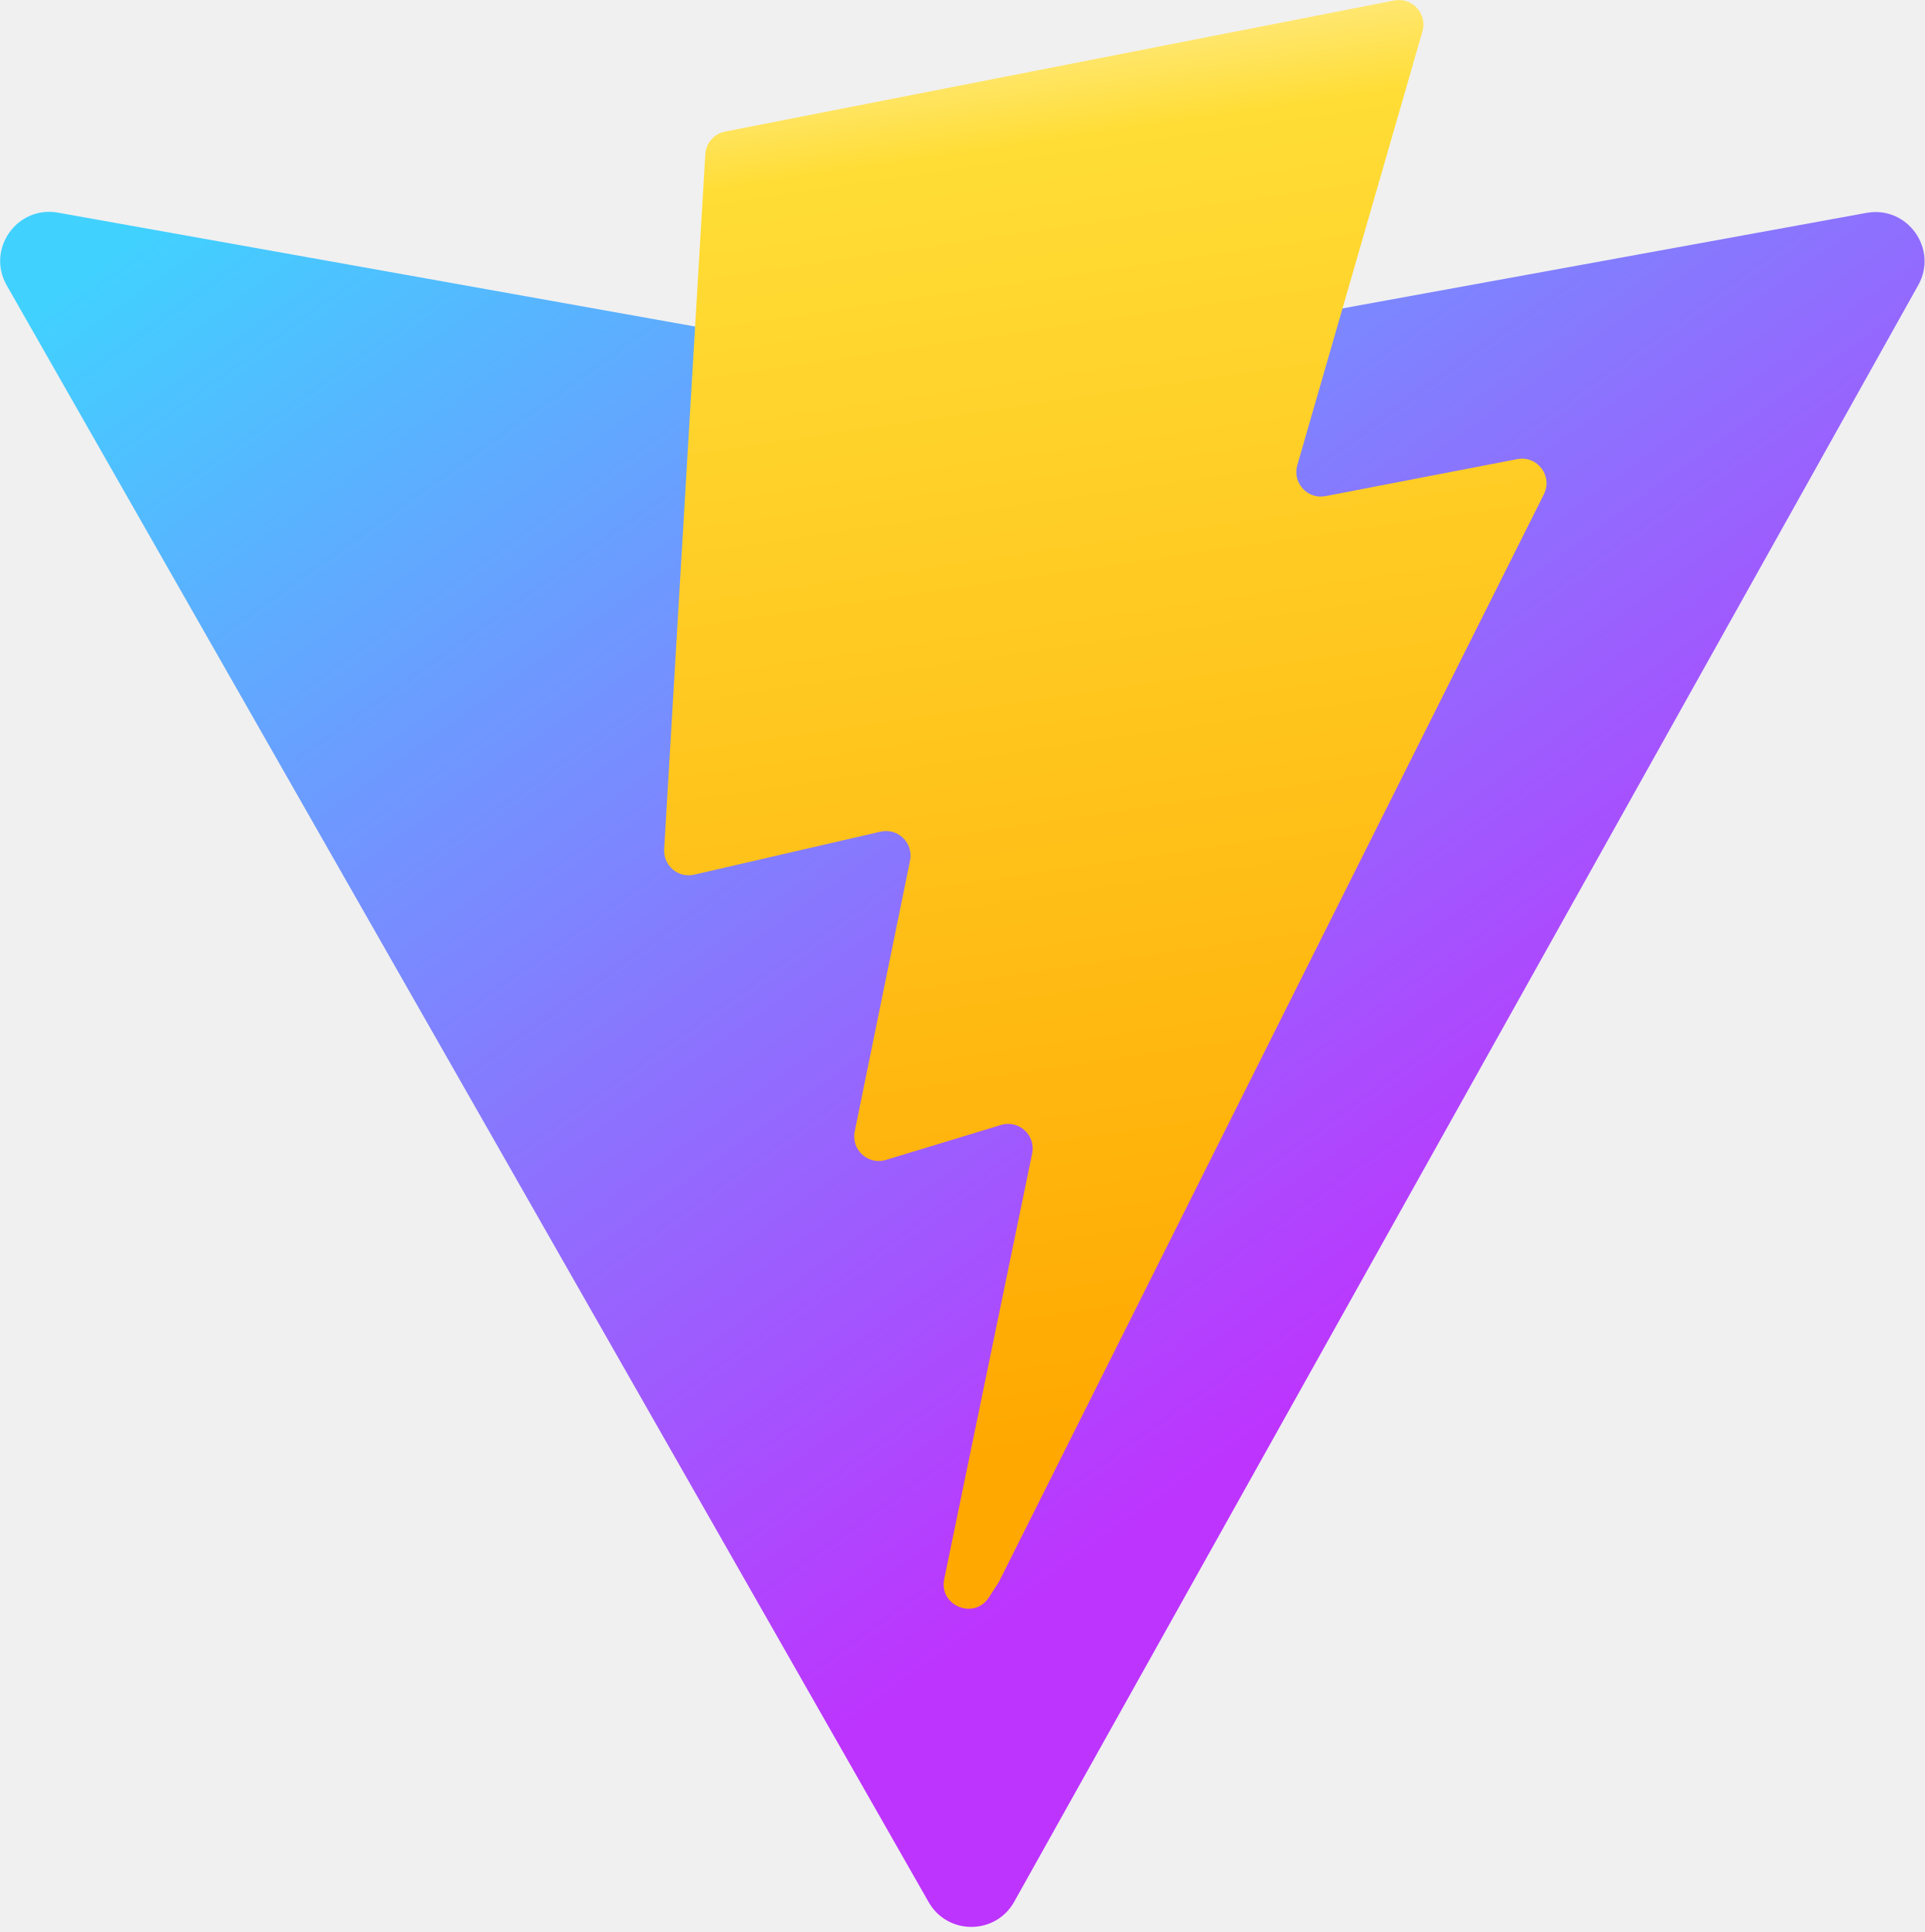
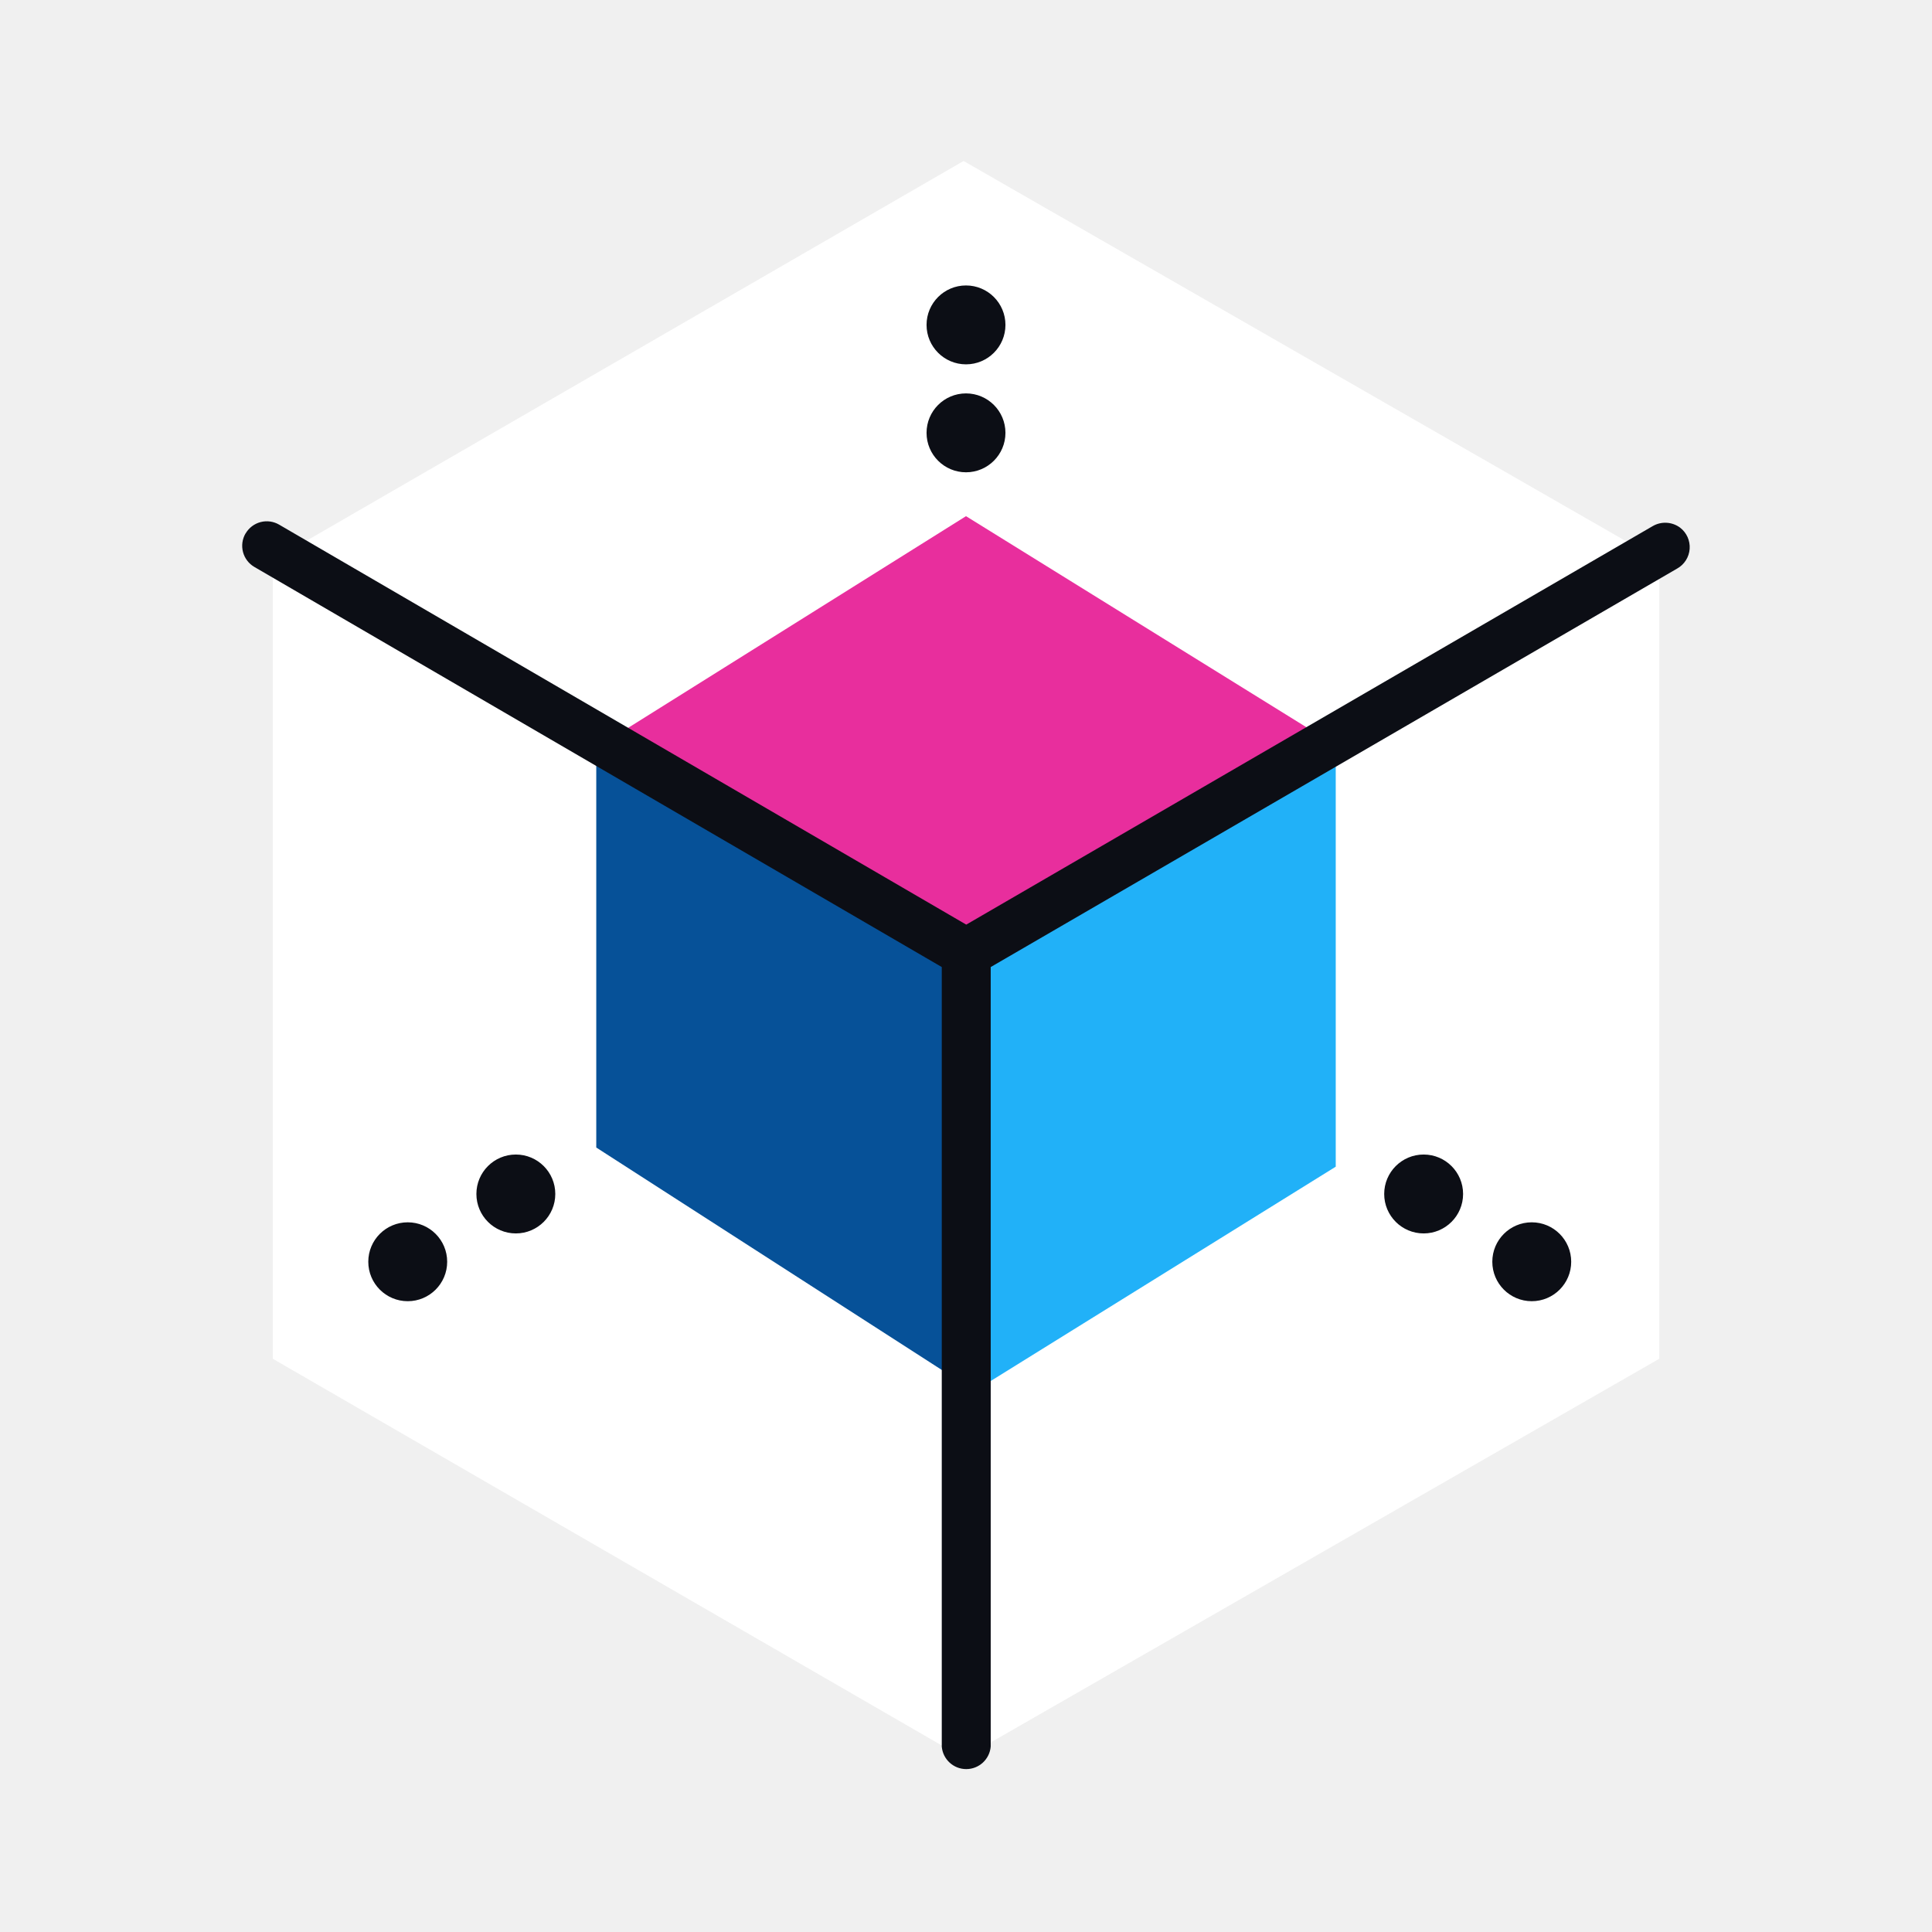
- <svg xmlns="http://www.w3.org/2000/svg" aria-hidden="true" role="img" class="iconify iconify--logos" width="31.88" height="32" preserveAspectRatio="xMidYMid meet" viewBox="0 0 256 257">
-   <defs>
-     <linearGradient id="IconifyId1813088fe1fbc01fb466" x1="-.828%" x2="57.636%" y1="7.652%" y2="78.411%">
-       <stop offset="0%" stop-color="#41D1FF" />
-       <stop offset="100%" stop-color="#BD34FE" />
-     </linearGradient>
-     <linearGradient id="IconifyId1813088fe1fbc01fb467" x1="43.376%" x2="50.316%" y1="2.242%" y2="89.03%">
-       <stop offset="0%" stop-color="#FFEA83" />
-       <stop offset="8.333%" stop-color="#FFDD35" />
-       <stop offset="100%" stop-color="#FFA800" />
-     </linearGradient>
-   </defs>
-   <path fill="url(#IconifyId1813088fe1fbc01fb466)" d="M255.153 37.938L134.897 252.976c-2.483 4.44-8.862 4.466-11.382.048L.875 37.958c-2.746-4.814 1.371-10.646 6.827-9.67l120.385 21.517a6.537 6.537 0 0 0 2.322-.004l117.867-21.483c5.438-.991 9.574 4.796 6.877 9.62Z" />
-   <path fill="url(#IconifyId1813088fe1fbc01fb467)" d="M185.432.063L96.44 17.501a3.268 3.268 0 0 0-2.634 3.014l-5.474 92.456a3.268 3.268 0 0 0 3.997 3.378l24.777-5.718c2.318-.535 4.413 1.507 3.936 3.838l-7.361 36.047c-.495 2.426 1.782 4.5 4.151 3.78l15.304-4.649c2.372-.72 4.652 1.36 4.15 3.788l-11.698 56.621c-.732 3.542 3.979 5.473 5.943 2.437l1.313-2.028l72.516-144.72c1.215-2.423-.88-5.186-3.54-4.672l-25.505 4.922c-2.396.462-4.435-1.77-3.759-4.114l16.646-57.705c.677-2.35-1.37-4.583-3.769-4.113Z" />
+ <svg xmlns="http://www.w3.org/2000/svg" width="1em" height="1em" viewBox="0 0 24 24">
+   <g fill="none">
+     <path fill="#fff" d="m11.97 2l8.642 4.96v9.919l-8.643 4.96l-8.58-4.96v-9.92z" />
+     <path fill="#065198" d="M11.965 11.862L7.407 9.246v5.009l4.558 2.934z" />
+     <path fill="#21b1f8" d="m12 12.087l4.593-2.63v5.036L12 17.346z" />
+     <path fill="#e82e9d" d="m12 6.412l4.598 2.851L12 11.817L7.448 9.264z" />
+     <path fill="#0c0e15" d="M3.05 6.627a.304.304 0 0 0 .11.416l8.539 4.97v9.683a.305.305 0 0 0 .608 0v-9.683l8.527-4.95a.305.305 0 0 0 .036-.509a.31.31 0 0 0-.342-.017l-8.525 4.949l-8.536-4.969a.304.304 0 0 0-.416.11M12 4.526a.49.49 0 1 0 0-.98a.49.49 0 0 0 0 .98m0 1.341a.49.49 0 1 0 0-.98a.49.49 0 0 0 0 .98m-5.592 9.455a.49.49 0 1 0 0-.98a.49.49 0 0 0 0 .98m-1.343.842a.49.49 0 1 0 0-.98a.49.49 0 0 0 0 .98m12.62-.842a.49.49 0 1 1 0-.98a.49.49 0 0 1 0 .98m1.343.842a.49.49 0 1 1 0-.98a.49.49 0 0 1 0 .98" />
+   </g>
</svg>
